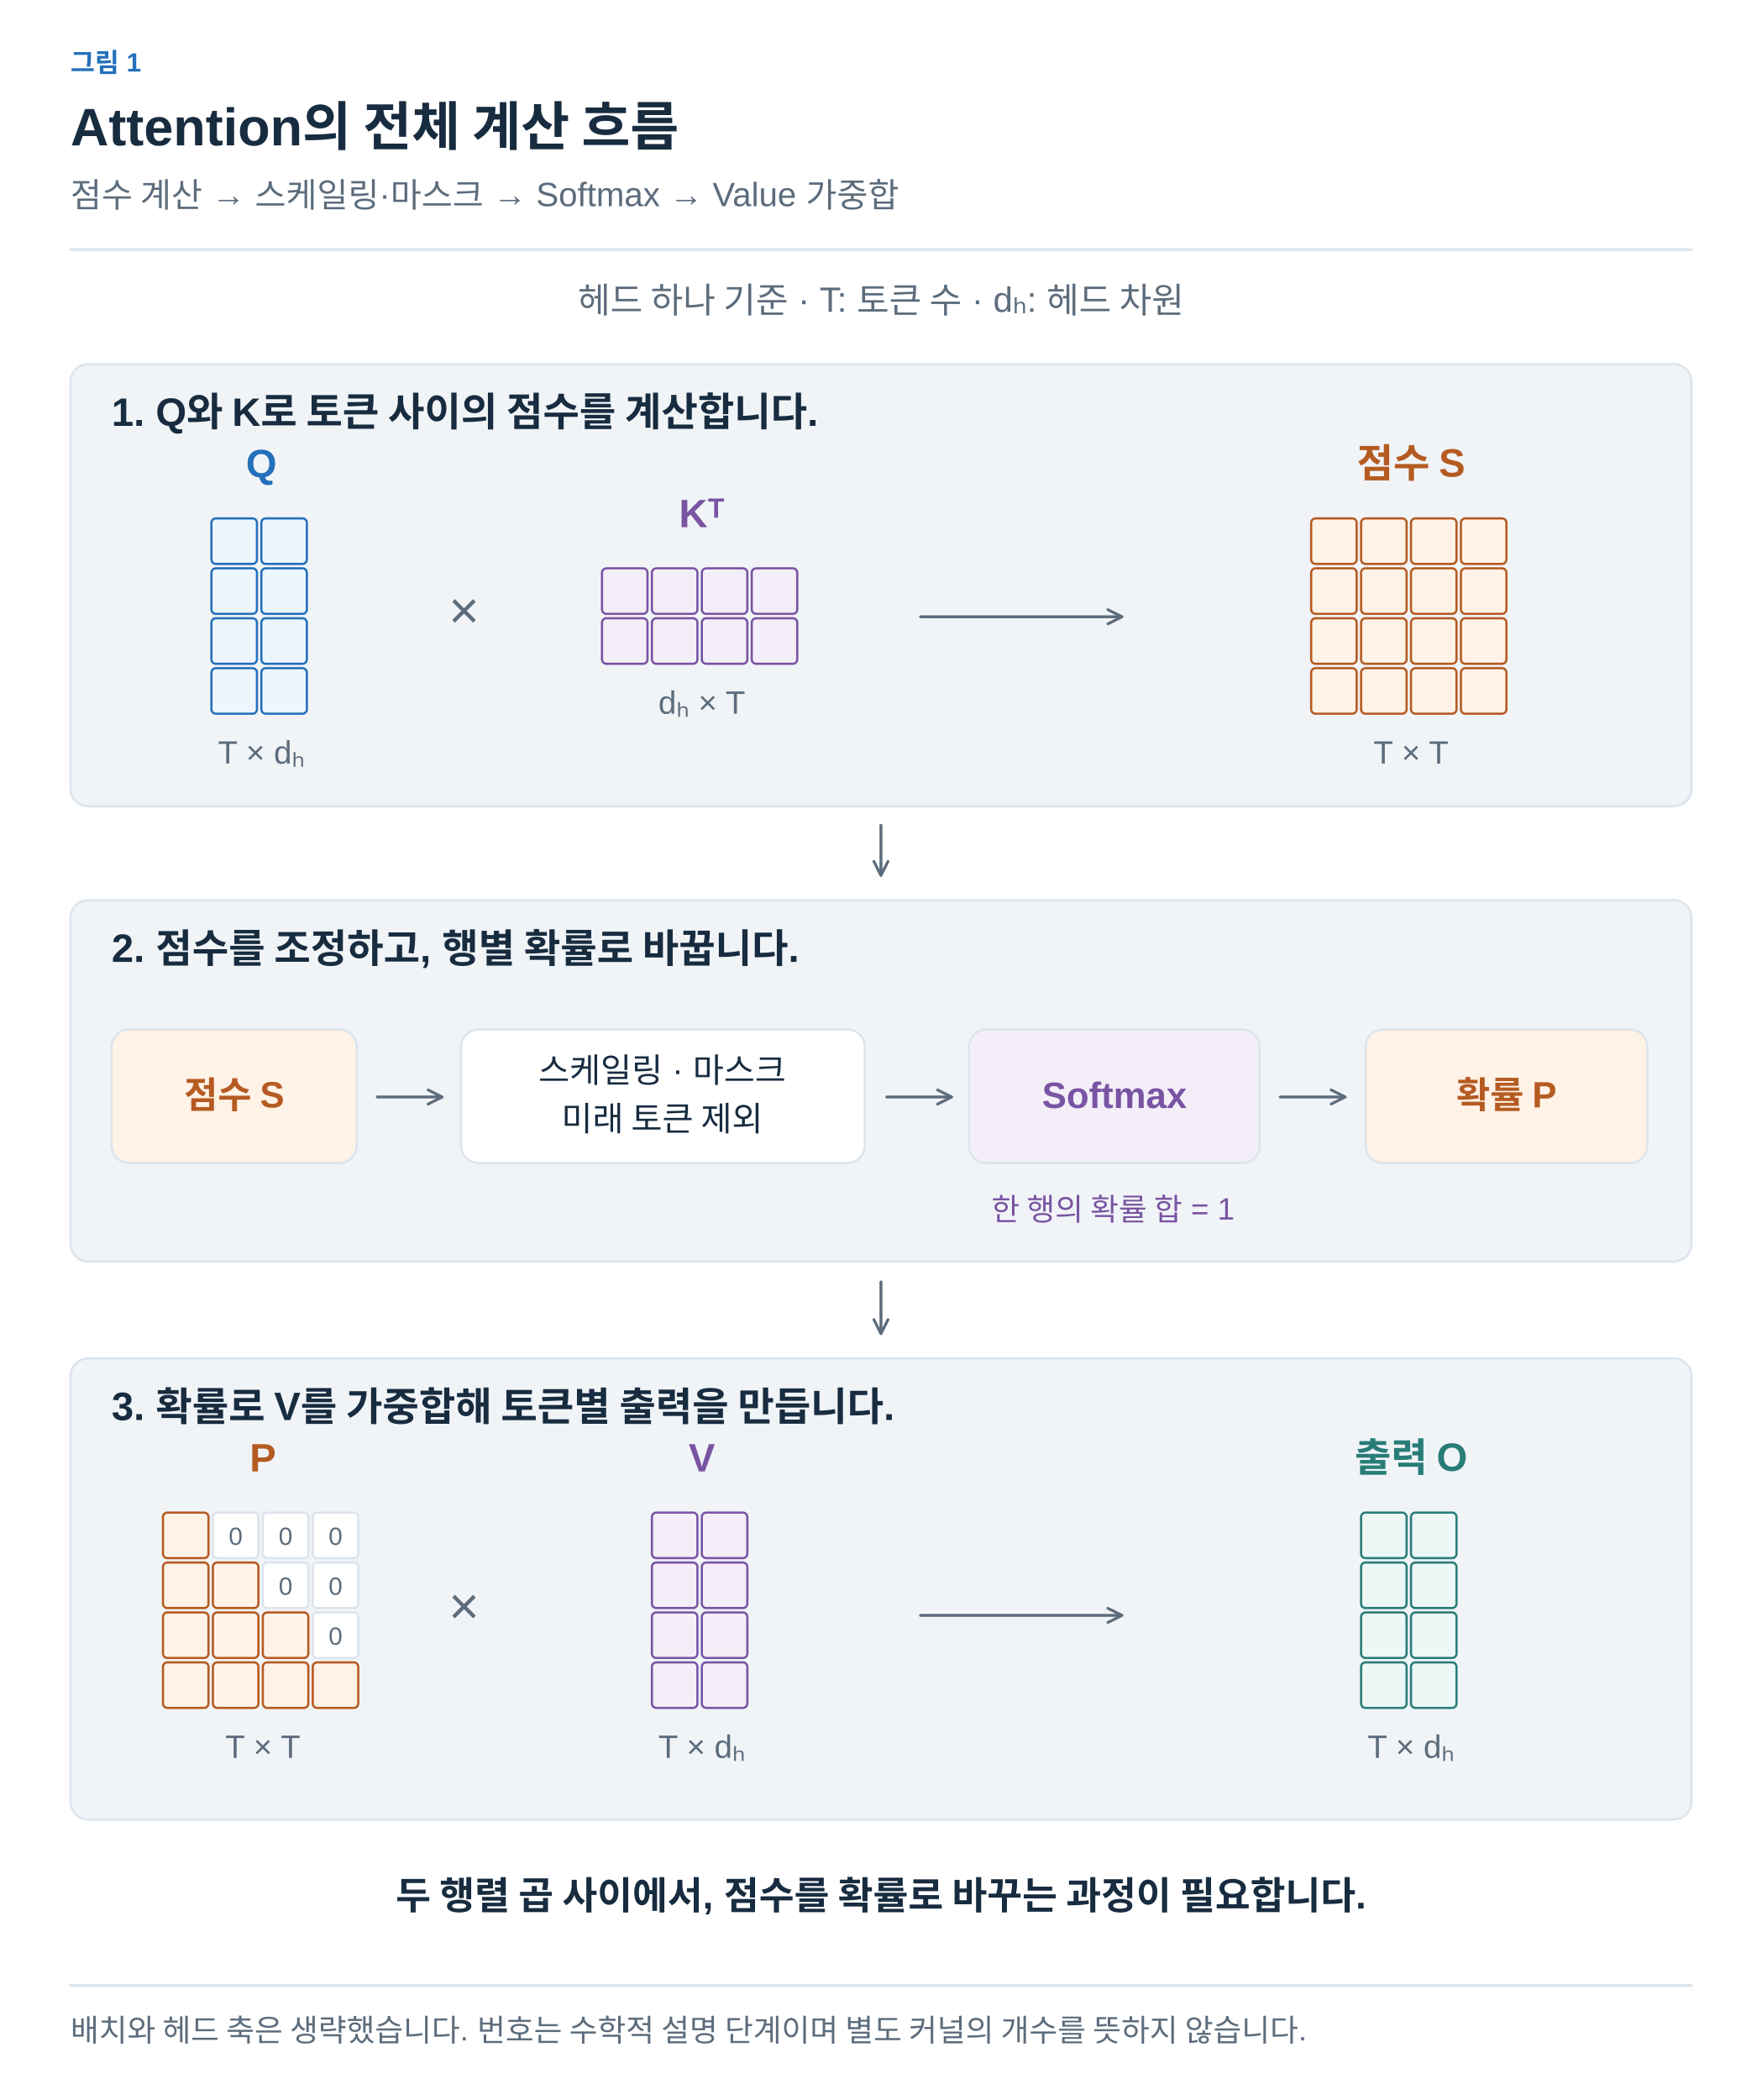
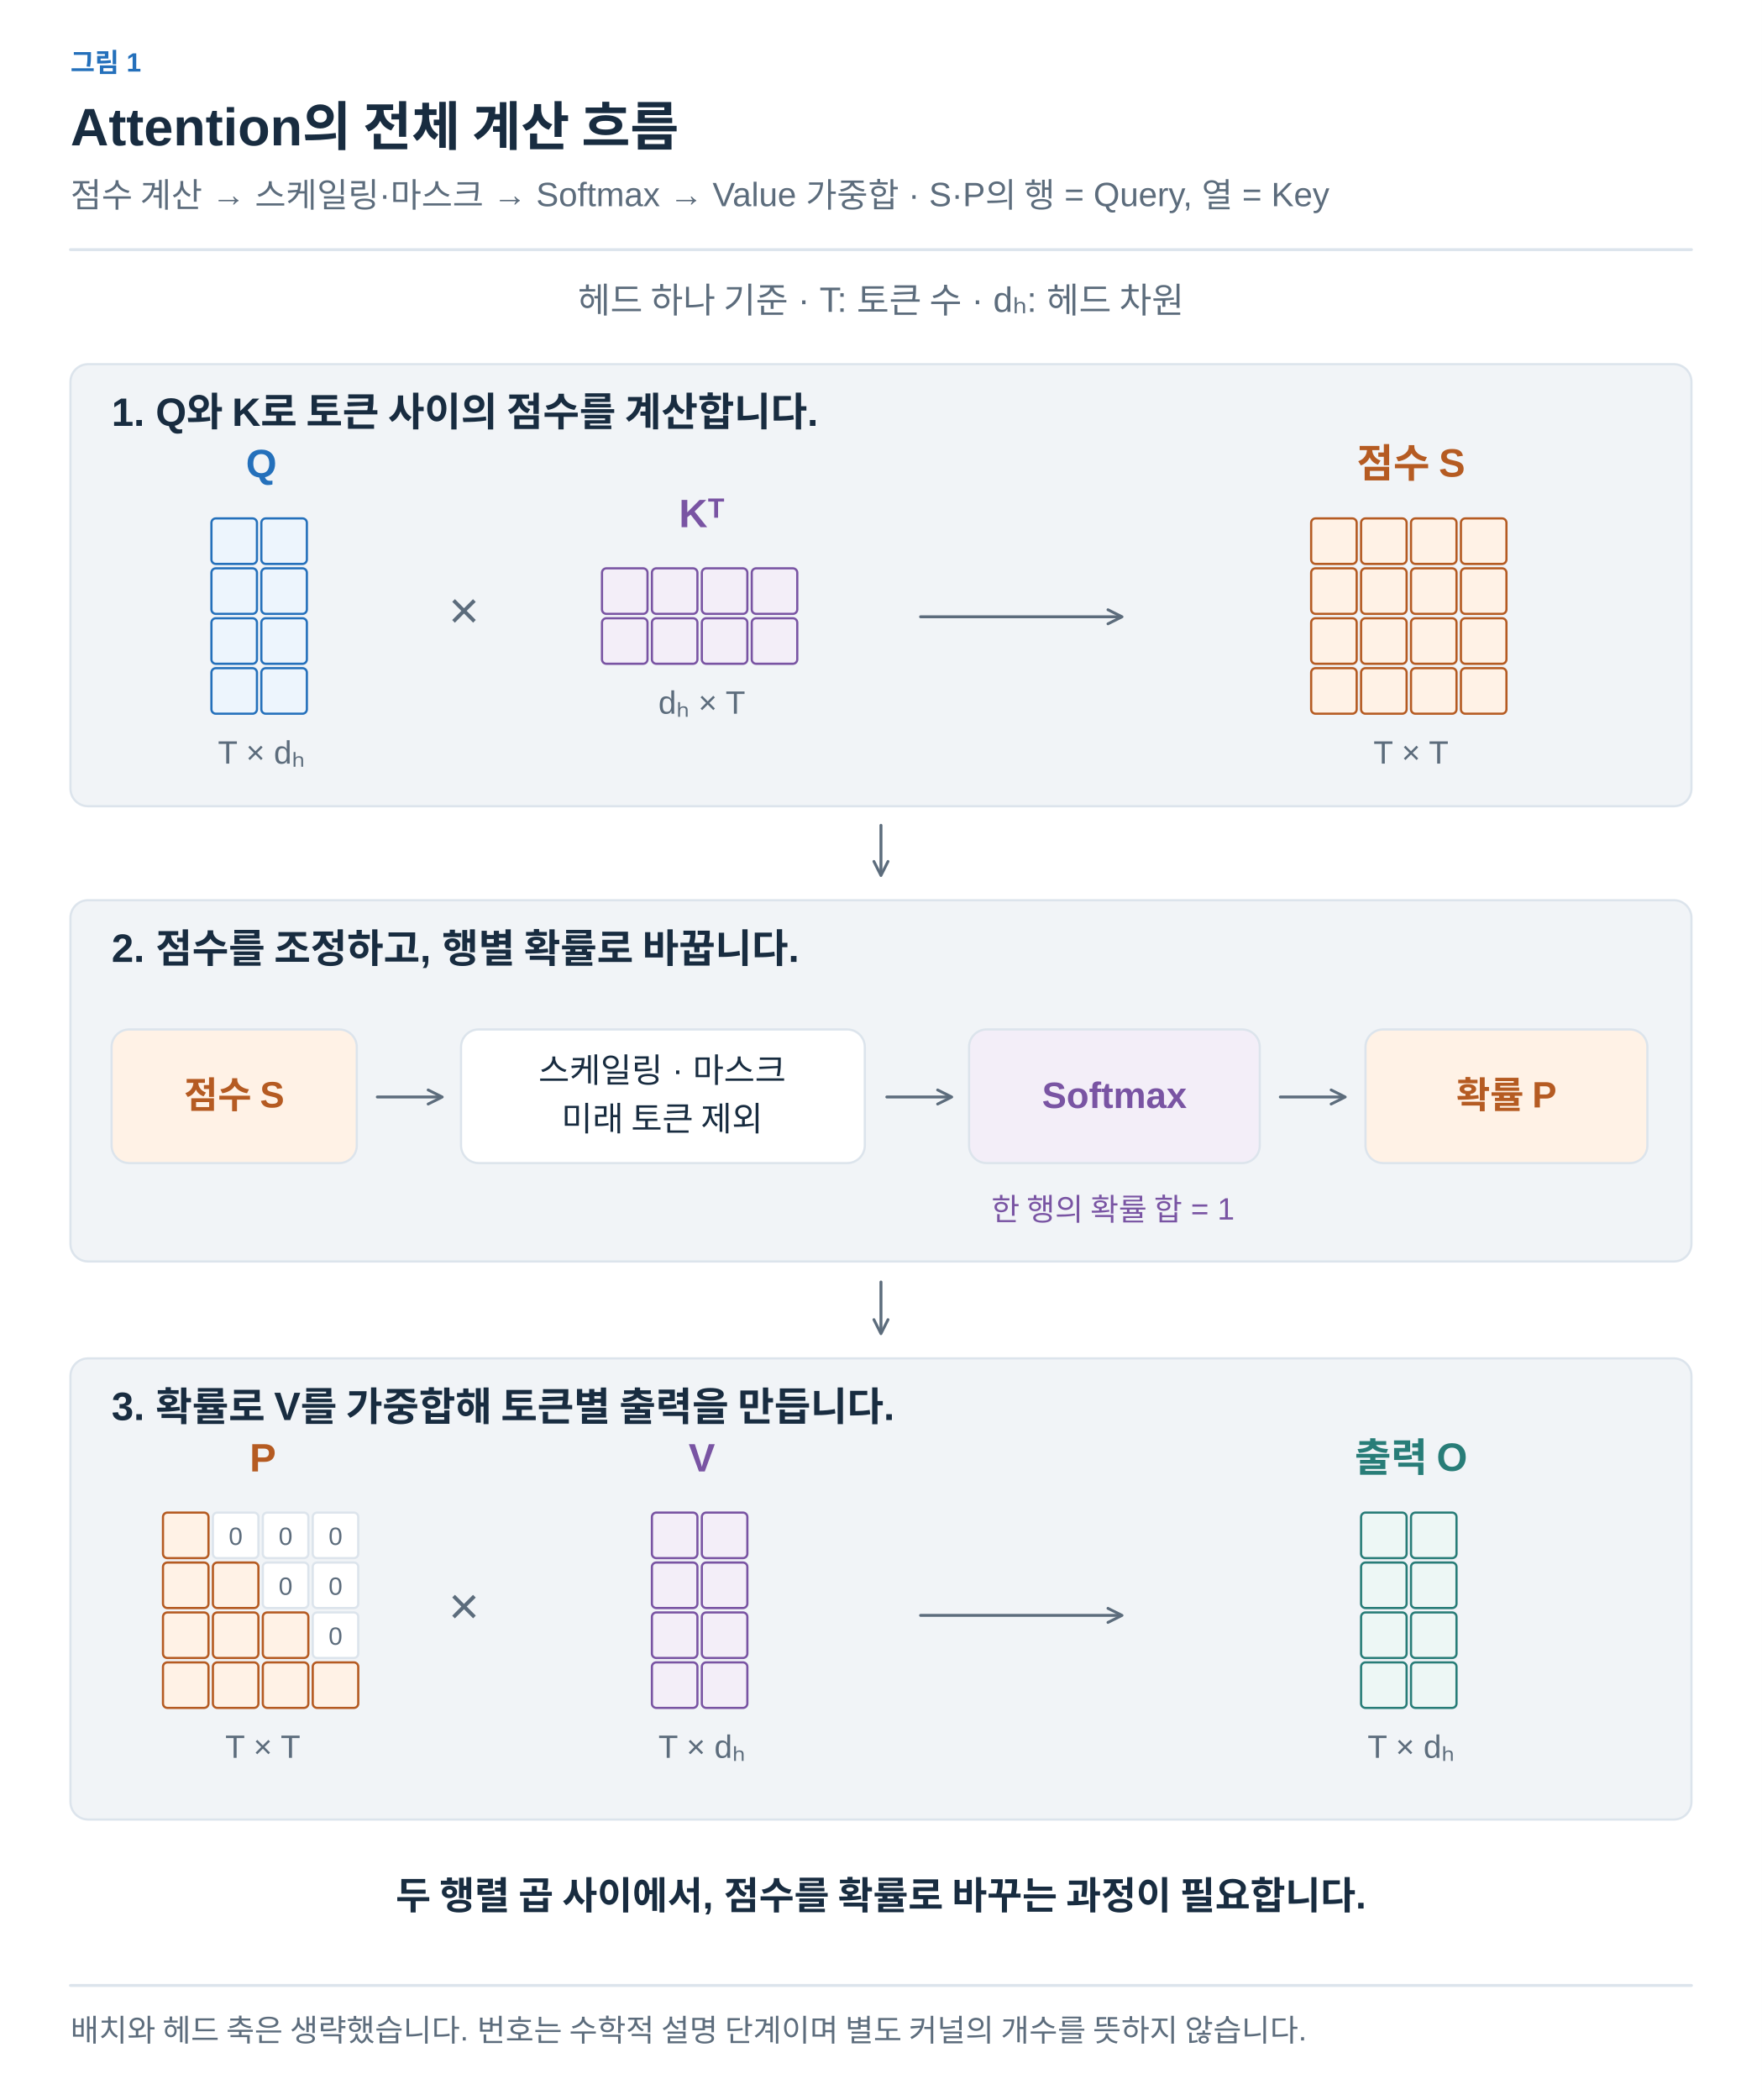
<svg xmlns="http://www.w3.org/2000/svg" width="1200" height="1430" viewBox="0 0 1200 1430" role="img" aria-labelledby="title desc">
  <defs>
    <marker id="arrow-ink" viewBox="0 0 10 10" refX="8" refY="5" markerWidth="6" markerHeight="6" orient="auto">
      <path d="M1 1 L9 5 L1 9" fill="none" stroke="#182C40" stroke-width="1.6" />
    </marker>
    <marker id="arrow-muted" viewBox="0 0 10 10" refX="8" refY="5" markerWidth="6" markerHeight="6" orient="auto">
      <path d="M1 1 L9 5 L1 9" fill="none" stroke="#5C6C7C" stroke-width="1.6" />
    </marker>
    <marker id="arrow-line" viewBox="0 0 10 10" refX="8" refY="5" markerWidth="6" markerHeight="6" orient="auto">
      <path d="M1 1 L9 5 L1 9" fill="none" stroke="#DCE4EC" stroke-width="1.6" />
    </marker>
    <marker id="arrow-paper" viewBox="0 0 10 10" refX="8" refY="5" markerWidth="6" markerHeight="6" orient="auto">
      <path d="M1 1 L9 5 L1 9" fill="none" stroke="#FFFFFF" stroke-width="1.6" />
    </marker>
    <marker id="arrow-blue" viewBox="0 0 10 10" refX="8" refY="5" markerWidth="6" markerHeight="6" orient="auto">
      <path d="M1 1 L9 5 L1 9" fill="none" stroke="#2470BB" stroke-width="1.6" />
    </marker>
    <marker id="arrow-teal" viewBox="0 0 10 10" refX="8" refY="5" markerWidth="6" markerHeight="6" orient="auto">
      <path d="M1 1 L9 5 L1 9" fill="none" stroke="#287D78" stroke-width="1.6" />
    </marker>
    <marker id="arrow-orange" viewBox="0 0 10 10" refX="8" refY="5" markerWidth="6" markerHeight="6" orient="auto">
      <path d="M1 1 L9 5 L1 9" fill="none" stroke="#B55B22" stroke-width="1.6" />
    </marker>
    <marker id="arrow-purple" viewBox="0 0 10 10" refX="8" refY="5" markerWidth="6" markerHeight="6" orient="auto">
      <path d="M1 1 L9 5 L1 9" fill="none" stroke="#7954A3" stroke-width="1.6" />
    </marker>
    <marker id="arrow-gray" viewBox="0 0 10 10" refX="8" refY="5" markerWidth="6" markerHeight="6" orient="auto">
      <path d="M1 1 L9 5 L1 9" fill="none" stroke="#657789" stroke-width="1.6" />
    </marker>
    <marker id="arrow-red" viewBox="0 0 10 10" refX="8" refY="5" markerWidth="6" markerHeight="6" orient="auto">
      <path d="M1 1 L9 5 L1 9" fill="none" stroke="#B34242" stroke-width="1.6" />
    </marker>
    <marker id="arrow-indigo" viewBox="0 0 10 10" refX="8" refY="5" markerWidth="6" markerHeight="6" orient="auto">
      <path d="M1 1 L9 5 L1 9" fill="none" stroke="#4C60A8" stroke-width="1.6" />
    </marker>
    <marker id="arrow-slate" viewBox="0 0 10 10" refX="8" refY="5" markerWidth="6" markerHeight="6" orient="auto">
      <path d="M1 1 L9 5 L1 9" fill="none" stroke="#8191A0" stroke-width="1.6" />
    </marker>
    <marker id="arrow-surface" viewBox="0 0 10 10" refX="8" refY="5" markerWidth="6" markerHeight="6" orient="auto">
      <path d="M1 1 L9 5 L1 9" fill="none" stroke="#F8FAFC" stroke-width="1.6" />
    </marker>
  </defs>
  <style>text{font-family:Arial,"Apple SD Gothic Neo","Noto Sans KR",sans-serif}text[font-family]{font-family:Menlo,Consolas,monospace}path{stroke-linecap:round;stroke-linejoin:round}</style>
  <rect width="100%" height="100%" fill="white" />
  <text x="48" y="49" fill="#2470BB" font-size="18" font-weight="600" text-anchor="start" data-max-width="1104">그림 1</text>
  <text x="48" y="99" fill="#182C40" font-size="36" font-weight="700" text-anchor="start" data-max-width="1104">Attention의 전체 계산 흐름</text>
-   <text x="48" y="141" fill="#5C6C7C" font-size="23" font-weight="400" text-anchor="start" data-max-width="1104">점수 계산 → 스케일링·마스크 → Softmax → Value 가중합</text>
+   <text x="48" y="141" fill="#5C6C7C" font-size="23" font-weight="400" text-anchor="start" data-max-width="1104">점수 계산 → 스케일링·마스크 → Softmax → Value 가중합 · S·P의 행 = Query, 열 = Key</text>
  <path d="M48,170 H1152" stroke="#DCE4EC" stroke-width="2" />
  <g transform="translate(48 206) scale(1)" data-panel="1">
    <g transform="translate(-48 -206)">
      <text x="600" y="213" fill="#5C6C7C" font-size="24" font-weight="400" text-anchor="middle">헤드 하나 기준 · T: 토큰 수 · dₕ: 헤드 차원</text>
      <rect x="48" y="248" width="1104" height="301" rx="12" fill="#F1F4F7" stroke="#DCE4EC" stroke-width="1.5" />
      <text x="76" y="290" fill="#182C40" font-size="27" font-weight="700" text-anchor="start">1. Q와 K로 토큰 사이의 점수를 계산합니다.</text>
      <text x="178" y="325" fill="#2470BB" font-size="27" font-weight="700" text-anchor="middle">Q</text>
      <rect x="144" y="353" width="31" height="31" rx="3" fill="#EDF5FD" stroke="#2470BB" stroke-width="1.5" />
      <rect x="178" y="353" width="31" height="31" rx="3" fill="#EDF5FD" stroke="#2470BB" stroke-width="1.5" />
      <rect x="144" y="387" width="31" height="31" rx="3" fill="#EDF5FD" stroke="#2470BB" stroke-width="1.5" />
      <rect x="178" y="387" width="31" height="31" rx="3" fill="#EDF5FD" stroke="#2470BB" stroke-width="1.5" />
      <rect x="144" y="421" width="31" height="31" rx="3" fill="#EDF5FD" stroke="#2470BB" stroke-width="1.5" />
      <rect x="178" y="421" width="31" height="31" rx="3" fill="#EDF5FD" stroke="#2470BB" stroke-width="1.5" />
      <rect x="144" y="455" width="31" height="31" rx="3" fill="#EDF5FD" stroke="#2470BB" stroke-width="1.5" />
      <rect x="178" y="455" width="31" height="31" rx="3" fill="#EDF5FD" stroke="#2470BB" stroke-width="1.5" />
      <text x="178" y="520" fill="#5C6C7C" font-size="22" font-weight="400" text-anchor="middle">T × dₕ</text>
      <text x="316" y="428" fill="#5C6C7C" font-size="36" font-weight="400" text-anchor="middle">×</text>
      <text x="478" y="359" fill="#7954A3" font-size="27" font-weight="700" text-anchor="middle">Kᵀ</text>
      <rect x="410" y="387" width="31" height="31" rx="3" fill="#F3EEF8" stroke="#7954A3" stroke-width="1.5" />
      <rect x="444" y="387" width="31" height="31" rx="3" fill="#F3EEF8" stroke="#7954A3" stroke-width="1.5" />
      <rect x="478" y="387" width="31" height="31" rx="3" fill="#F3EEF8" stroke="#7954A3" stroke-width="1.5" />
      <rect x="512" y="387" width="31" height="31" rx="3" fill="#F3EEF8" stroke="#7954A3" stroke-width="1.5" />
      <rect x="410" y="421" width="31" height="31" rx="3" fill="#F3EEF8" stroke="#7954A3" stroke-width="1.5" />
      <rect x="444" y="421" width="31" height="31" rx="3" fill="#F3EEF8" stroke="#7954A3" stroke-width="1.5" />
      <rect x="478" y="421" width="31" height="31" rx="3" fill="#F3EEF8" stroke="#7954A3" stroke-width="1.5" />
      <rect x="512" y="421" width="31" height="31" rx="3" fill="#F3EEF8" stroke="#7954A3" stroke-width="1.5" />
      <text x="478" y="486" fill="#5C6C7C" font-size="22" font-weight="400" text-anchor="middle">dₕ × T</text>
      <path d="M627,420 L763,420" fill="none" stroke="#5C6C7C" stroke-width="2" marker-end="url(#arrow-muted)" />
      <text x="961" y="325" fill="#B55B22" font-size="27" font-weight="700" text-anchor="middle">점수 S</text>
      <rect x="893" y="353" width="31" height="31" rx="3" fill="#FFF2E6" stroke="#B55B22" stroke-width="1.5" />
      <rect x="927" y="353" width="31" height="31" rx="3" fill="#FFF2E6" stroke="#B55B22" stroke-width="1.5" />
      <rect x="961" y="353" width="31" height="31" rx="3" fill="#FFF2E6" stroke="#B55B22" stroke-width="1.5" />
      <rect x="995" y="353" width="31" height="31" rx="3" fill="#FFF2E6" stroke="#B55B22" stroke-width="1.5" />
      <rect x="893" y="387" width="31" height="31" rx="3" fill="#FFF2E6" stroke="#B55B22" stroke-width="1.5" />
      <rect x="927" y="387" width="31" height="31" rx="3" fill="#FFF2E6" stroke="#B55B22" stroke-width="1.5" />
      <rect x="961" y="387" width="31" height="31" rx="3" fill="#FFF2E6" stroke="#B55B22" stroke-width="1.5" />
      <rect x="995" y="387" width="31" height="31" rx="3" fill="#FFF2E6" stroke="#B55B22" stroke-width="1.5" />
      <rect x="893" y="421" width="31" height="31" rx="3" fill="#FFF2E6" stroke="#B55B22" stroke-width="1.5" />
      <rect x="927" y="421" width="31" height="31" rx="3" fill="#FFF2E6" stroke="#B55B22" stroke-width="1.5" />
      <rect x="961" y="421" width="31" height="31" rx="3" fill="#FFF2E6" stroke="#B55B22" stroke-width="1.5" />
      <rect x="995" y="421" width="31" height="31" rx="3" fill="#FFF2E6" stroke="#B55B22" stroke-width="1.5" />
      <rect x="893" y="455" width="31" height="31" rx="3" fill="#FFF2E6" stroke="#B55B22" stroke-width="1.5" />
      <rect x="927" y="455" width="31" height="31" rx="3" fill="#FFF2E6" stroke="#B55B22" stroke-width="1.5" />
      <rect x="961" y="455" width="31" height="31" rx="3" fill="#FFF2E6" stroke="#B55B22" stroke-width="1.5" />
      <rect x="995" y="455" width="31" height="31" rx="3" fill="#FFF2E6" stroke="#B55B22" stroke-width="1.5" />
      <text x="961" y="520" fill="#5C6C7C" font-size="22" font-weight="400" text-anchor="middle">T × T</text>
      <path d="M600,562 L600,595" fill="none" stroke="#5C6C7C" stroke-width="2" marker-end="url(#arrow-muted)" />
      <rect x="48" y="613" width="1104" height="246" rx="12" fill="#F1F4F7" stroke="#DCE4EC" stroke-width="1.5" />
      <text x="76" y="655" fill="#182C40" font-size="27" font-weight="700" text-anchor="start">2. 점수를 조정하고, 행별 확률로 바꿉니다.</text>
      <rect x="76" y="701" width="167" height="91" rx="12" fill="#FFF2E6" stroke="#DCE4EC" stroke-width="1.5" />
      <text x="159.5" y="754.5" fill="#B55B22" font-size="25" font-weight="600" text-anchor="middle">점수 S</text>
      <path d="M257,747 L300,747" fill="none" stroke="#5C6C7C" stroke-width="2" marker-end="url(#arrow-muted)" />
      <rect x="314" y="701" width="275" height="91" rx="12" fill="#FFFFFF" stroke="#DCE4EC" stroke-width="1.5" />
      <text x="451" y="737" fill="#182C40" font-size="23" font-weight="400" text-anchor="middle">스케일링 · 마스크</text>
      <text x="451" y="770" fill="#182C40" font-size="23" font-weight="400" text-anchor="middle">미래 토큰 제외</text>
      <path d="M604,747 L647,747" fill="none" stroke="#5C6C7C" stroke-width="2" marker-end="url(#arrow-muted)" />
      <rect x="660" y="701" width="198" height="91" rx="12" fill="#F3EEF8" stroke="#DCE4EC" stroke-width="1.5" />
      <text x="759" y="754.5" fill="#7954A3" font-size="25" font-weight="600" text-anchor="middle">Softmax</text>
      <path d="M872,747 L915,747" fill="none" stroke="#5C6C7C" stroke-width="2" marker-end="url(#arrow-muted)" />
      <rect x="930" y="701" width="192" height="91" rx="12" fill="#FFF2E6" stroke="#DCE4EC" stroke-width="1.5" />
      <text x="1026" y="754.5" fill="#B55B22" font-size="25" font-weight="600" text-anchor="middle">확률 P</text>
      <text x="758" y="831" fill="#7954A3" font-size="21" font-weight="400" text-anchor="middle">한 행의 확률 합 = 1</text>
      <path d="M600,873 L600,907" fill="none" stroke="#5C6C7C" stroke-width="2" marker-end="url(#arrow-muted)" />
      <rect x="48" y="925" width="1104" height="314" rx="12" fill="#F1F4F7" stroke="#DCE4EC" stroke-width="1.5" />
      <text x="76" y="967" fill="#182C40" font-size="27" font-weight="700" text-anchor="start">3. 확률로 V를 가중합해 토큰별 출력을 만듭니다.</text>
      <text x="179" y="1002" fill="#B55B22" font-size="27" font-weight="700" text-anchor="middle">P</text>
      <rect x="111" y="1030" width="31" height="31" rx="3" fill="#FFF2E6" stroke="#B55B22" stroke-width="1.5" />
      <rect x="145" y="1030" width="31" height="31" rx="3" fill="#FFFFFF" stroke="#DCE4EC" stroke-width="1.5" />
      <rect x="179" y="1030" width="31" height="31" rx="3" fill="#FFFFFF" stroke="#DCE4EC" stroke-width="1.5" />
      <rect x="213" y="1030" width="31" height="31" rx="3" fill="#FFFFFF" stroke="#DCE4EC" stroke-width="1.5" />
      <rect x="111" y="1064" width="31" height="31" rx="3" fill="#FFF2E6" stroke="#B55B22" stroke-width="1.5" />
      <rect x="145" y="1064" width="31" height="31" rx="3" fill="#FFF2E6" stroke="#B55B22" stroke-width="1.5" />
      <rect x="179" y="1064" width="31" height="31" rx="3" fill="#FFFFFF" stroke="#DCE4EC" stroke-width="1.5" />
      <rect x="213" y="1064" width="31" height="31" rx="3" fill="#FFFFFF" stroke="#DCE4EC" stroke-width="1.5" />
      <rect x="111" y="1098" width="31" height="31" rx="3" fill="#FFF2E6" stroke="#B55B22" stroke-width="1.5" />
      <rect x="145" y="1098" width="31" height="31" rx="3" fill="#FFF2E6" stroke="#B55B22" stroke-width="1.5" />
      <rect x="179" y="1098" width="31" height="31" rx="3" fill="#FFF2E6" stroke="#B55B22" stroke-width="1.5" />
      <rect x="213" y="1098" width="31" height="31" rx="3" fill="#FFFFFF" stroke="#DCE4EC" stroke-width="1.5" />
      <rect x="111" y="1132" width="31" height="31" rx="3" fill="#FFF2E6" stroke="#B55B22" stroke-width="1.5" />
      <rect x="145" y="1132" width="31" height="31" rx="3" fill="#FFF2E6" stroke="#B55B22" stroke-width="1.5" />
      <rect x="179" y="1132" width="31" height="31" rx="3" fill="#FFF2E6" stroke="#B55B22" stroke-width="1.5" />
      <rect x="213" y="1132" width="31" height="31" rx="3" fill="#FFF2E6" stroke="#B55B22" stroke-width="1.5" />
      <text x="160.5" y="1052" fill="#5C6C7C" font-size="17" font-weight="400" text-anchor="middle">0</text>
      <text x="194.5" y="1052" fill="#5C6C7C" font-size="17" font-weight="400" text-anchor="middle">0</text>
      <text x="228.5" y="1052" fill="#5C6C7C" font-size="17" font-weight="400" text-anchor="middle">0</text>
      <text x="194.5" y="1086" fill="#5C6C7C" font-size="17" font-weight="400" text-anchor="middle">0</text>
      <text x="228.5" y="1086" fill="#5C6C7C" font-size="17" font-weight="400" text-anchor="middle">0</text>
      <text x="228.5" y="1120" fill="#5C6C7C" font-size="17" font-weight="400" text-anchor="middle">0</text>
      <text x="179" y="1197" fill="#5C6C7C" font-size="22" font-weight="400" text-anchor="middle">T × T</text>
      <text x="316" y="1106" fill="#5C6C7C" font-size="36" font-weight="400" text-anchor="middle">×</text>
      <text x="478" y="1002" fill="#7954A3" font-size="27" font-weight="700" text-anchor="middle">V</text>
      <rect x="444" y="1030" width="31" height="31" rx="3" fill="#F3EEF8" stroke="#7954A3" stroke-width="1.5" />
      <rect x="478" y="1030" width="31" height="31" rx="3" fill="#F3EEF8" stroke="#7954A3" stroke-width="1.5" />
      <rect x="444" y="1064" width="31" height="31" rx="3" fill="#F3EEF8" stroke="#7954A3" stroke-width="1.5" />
      <rect x="478" y="1064" width="31" height="31" rx="3" fill="#F3EEF8" stroke="#7954A3" stroke-width="1.5" />
      <rect x="444" y="1098" width="31" height="31" rx="3" fill="#F3EEF8" stroke="#7954A3" stroke-width="1.5" />
      <rect x="478" y="1098" width="31" height="31" rx="3" fill="#F3EEF8" stroke="#7954A3" stroke-width="1.5" />
      <rect x="444" y="1132" width="31" height="31" rx="3" fill="#F3EEF8" stroke="#7954A3" stroke-width="1.5" />
      <rect x="478" y="1132" width="31" height="31" rx="3" fill="#F3EEF8" stroke="#7954A3" stroke-width="1.5" />
      <text x="478" y="1197" fill="#5C6C7C" font-size="22" font-weight="400" text-anchor="middle">T × dₕ</text>
      <path d="M627,1100 L763,1100" fill="none" stroke="#5C6C7C" stroke-width="2" marker-end="url(#arrow-muted)" />
      <text x="961" y="1002" fill="#287D78" font-size="27" font-weight="700" text-anchor="middle">출력 O</text>
      <rect x="927" y="1030" width="31" height="31" rx="3" fill="#EDF7F5" stroke="#287D78" stroke-width="1.5" />
      <rect x="961" y="1030" width="31" height="31" rx="3" fill="#EDF7F5" stroke="#287D78" stroke-width="1.5" />
      <rect x="927" y="1064" width="31" height="31" rx="3" fill="#EDF7F5" stroke="#287D78" stroke-width="1.5" />
      <rect x="961" y="1064" width="31" height="31" rx="3" fill="#EDF7F5" stroke="#287D78" stroke-width="1.5" />
      <rect x="927" y="1098" width="31" height="31" rx="3" fill="#EDF7F5" stroke="#287D78" stroke-width="1.5" />
      <rect x="961" y="1098" width="31" height="31" rx="3" fill="#EDF7F5" stroke="#287D78" stroke-width="1.5" />
      <rect x="927" y="1132" width="31" height="31" rx="3" fill="#EDF7F5" stroke="#287D78" stroke-width="1.5" />
      <rect x="961" y="1132" width="31" height="31" rx="3" fill="#EDF7F5" stroke="#287D78" stroke-width="1.5" />
      <text x="961" y="1197" fill="#5C6C7C" font-size="22" font-weight="400" text-anchor="middle">T × dₕ</text>
      <text x="600" y="1300" fill="#182C40" font-size="26" font-weight="700" text-anchor="middle">두 행렬 곱 사이에서, 점수를 확률로 바꾸는 과정이 필요합니다.</text>
    </g>
  </g>
  <path d="M48,1352 H1152" stroke="#DCE4EC" stroke-width="2" />
  <text x="48" y="1390" fill="#5C6C7C" font-size="21" font-weight="400" text-anchor="start" data-max-width="1104">배치와 헤드 축은 생략했습니다. 번호는 수학적 설명 단계이며 별도 커널의 개수를 뜻하지 않습니다.</text>
</svg>
